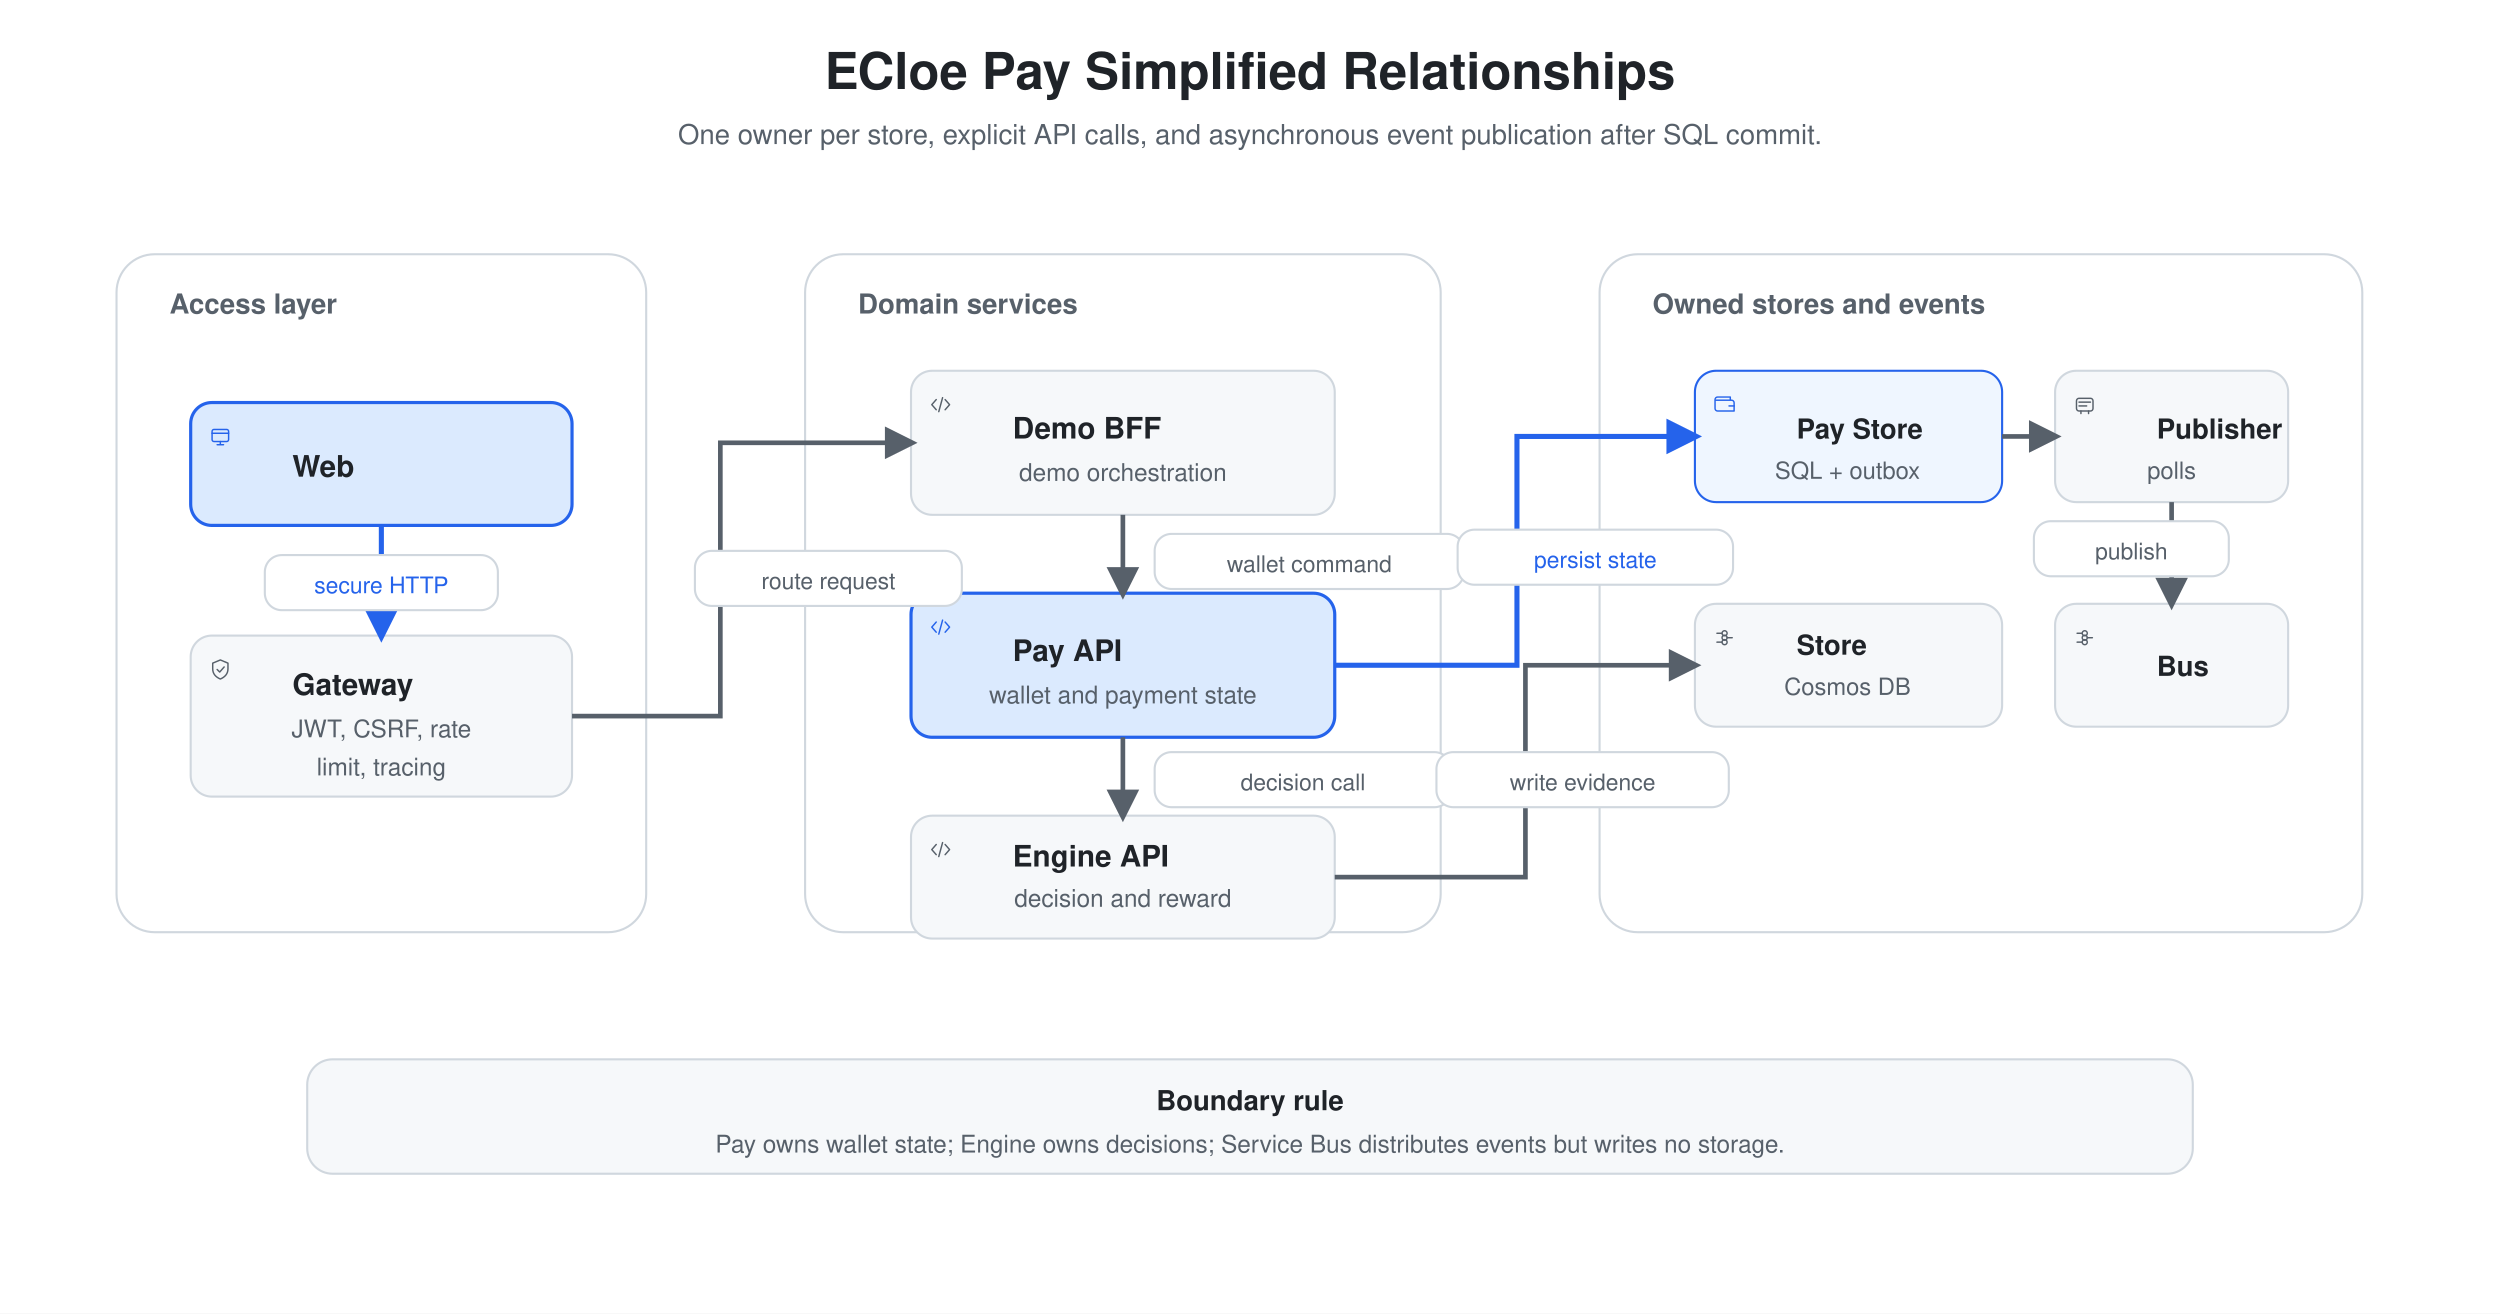
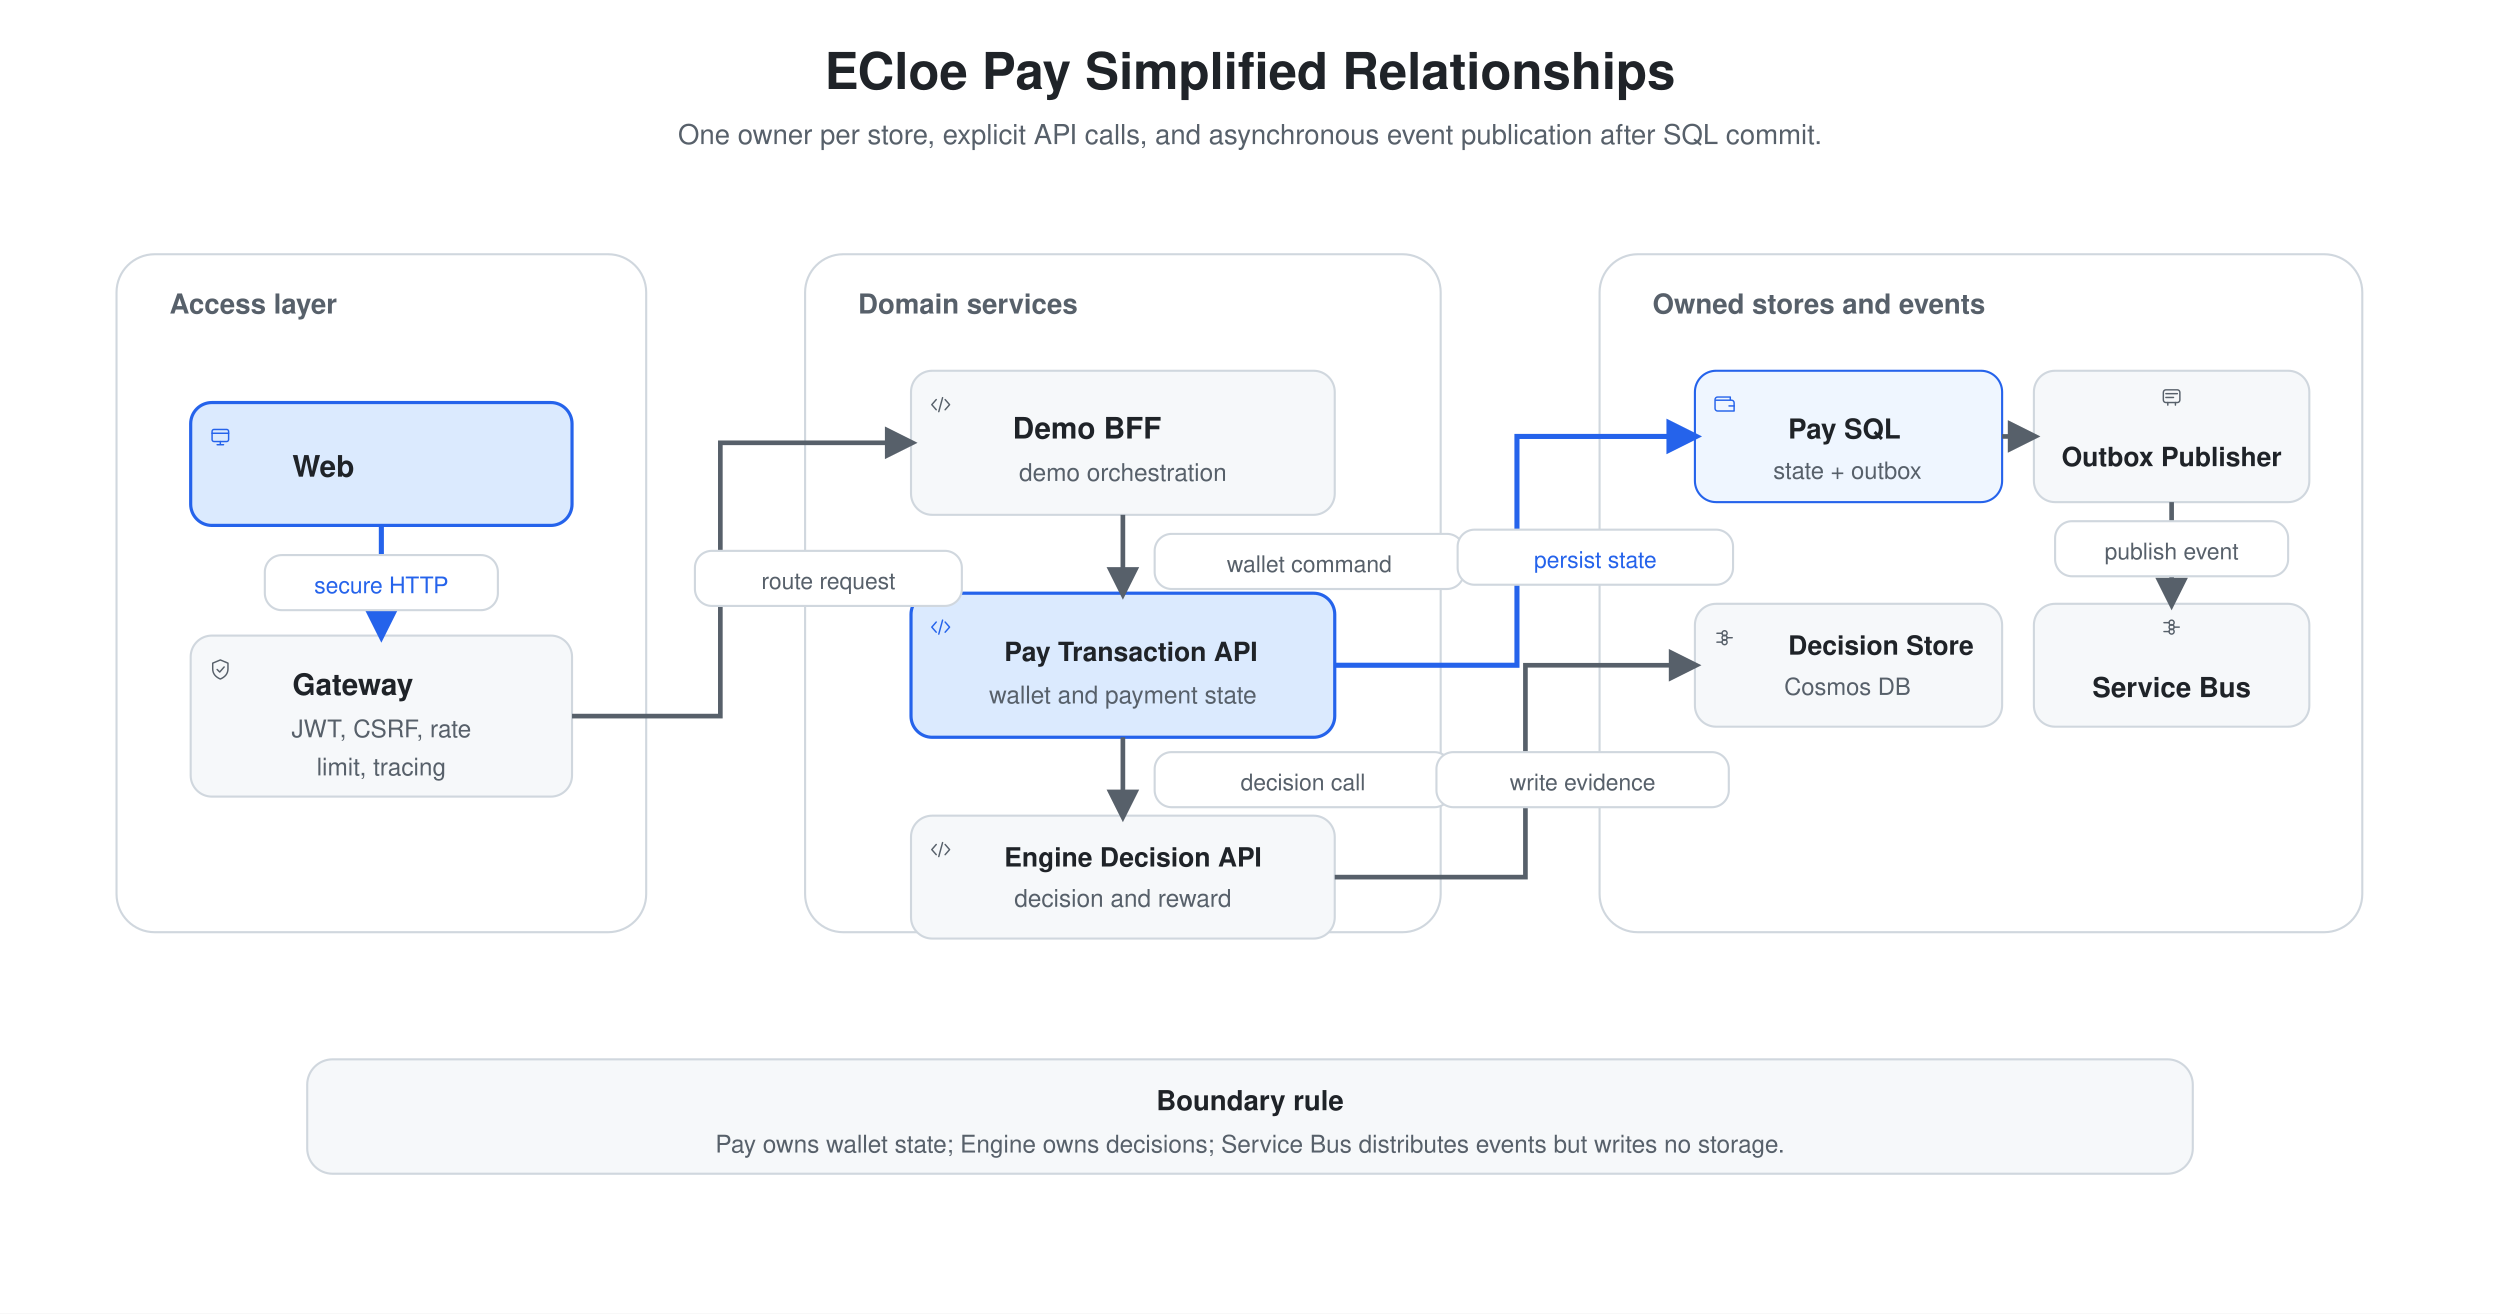
<svg xmlns="http://www.w3.org/2000/svg" viewBox="0 0 1180 620" role="img" aria-labelledby="title desc">
  <defs>
    <marker id="arrow" viewBox="0 0 10 10" refX="8" refY="5" markerWidth="7" markerHeight="7" orient="auto-start-reverse">
      <path d="M 0 0 L 10 5 L 0 10 z" fill="#57606a" />
    </marker>
    <marker id="arrow-blue" viewBox="0 0 10 10" refX="8" refY="5" markerWidth="7" markerHeight="7" orient="auto-start-reverse">
      <path d="M 0 0 L 10 5 L 0 10 z" fill="#2563eb" />
    </marker>
    <g id="icon-web" fill="none" stroke="currentColor" stroke-width="2.3" stroke-linecap="round" stroke-linejoin="round">
      <rect x="7" y="9" width="26" height="19" rx="3" />
      <path d="M7 15h26M15 33h10M20 28v5" />
    </g>
    <g id="icon-shield" fill="none" stroke="currentColor" stroke-width="2.3" stroke-linecap="round" stroke-linejoin="round">
      <path d="M20 5l12 5v9c0 8-5 13-12 16C13 32 8 27 8 19v-9l12-5z" />
      <path d="M15 20l4 4 7-8" />
    </g>
    <g id="icon-api" fill="none" stroke="currentColor" stroke-width="2.3" stroke-linecap="round" stroke-linejoin="round">
      <path d="M13 12l-7 8 7 8M27 12l7 8-7 8M23 9l-6 22" />
    </g>
    <g id="icon-wallet" fill="none" stroke="currentColor" stroke-width="2.3" stroke-linecap="round" stroke-linejoin="round">
      <path d="M7 13h24a4 4 0 0 1 4 4v13H9a4 4 0 0 1-4-4V12a4 4 0 0 1 4-4h20v5" />
      <path d="M27 22h8M29 22h1" />
    </g>
    <g id="icon-cart" fill="none" stroke="currentColor" stroke-width="2.3" stroke-linecap="round" stroke-linejoin="round">
      <path d="M6 8h4l4 17h16l4-12H13" />
      <circle cx="17" cy="32" r="2.4" />
      <circle cx="29" cy="32" r="2.4" />
    </g>
    <g id="icon-decision" fill="none" stroke="currentColor" stroke-width="2.3" stroke-linecap="round" stroke-linejoin="round">
      <path d="M8 13h8M8 27h8M24 20h8" />
      <circle cx="20" cy="13" r="4" />
      <circle cx="20" cy="27" r="4" />
      <circle cx="20" cy="20" r="4" />
    </g>
    <g id="icon-database" fill="none" stroke="currentColor" stroke-width="2.3" stroke-linecap="round" stroke-linejoin="round">
      <ellipse cx="20" cy="10" rx="12" ry="5" />
      <path d="M8 10v18c0 3 5 5 12 5s12-2 12-5V10" />
      <path d="M8 19c0 3 5 5 12 5s12-2 12-5" />
    </g>
    <g id="icon-bus" fill="none" stroke="currentColor" stroke-width="2.3" stroke-linecap="round" stroke-linejoin="round">
      <rect x="7" y="10" width="26" height="20" rx="4" />
      <path d="M11 16h18M11 22h12" />
      <path d="M14 34v-4M26 34v-4" />
    </g>
    <g id="icon-worker" fill="none" stroke="currentColor" stroke-width="2.3" stroke-linecap="round" stroke-linejoin="round">
      <circle cx="20" cy="20" r="5" />
      <path d="M20 6v5M20 29v5M6 20h5M29 20h5M10 10l4 4M26 26l4 4M30 10l-4 4M14 26l-4 4" />
    </g>
    <g id="icon-artifact" fill="none" stroke="currentColor" stroke-width="2.3" stroke-linecap="round" stroke-linejoin="round">
      <path d="M7 12h10l3 4h13v15H7z" />
      <path d="M15 25h10M20 20v10" />
    </g>
    <g id="icon-chart" fill="none" stroke="currentColor" stroke-width="2.3" stroke-linecap="round" stroke-linejoin="round">
      <path d="M8 31h24" />
      <rect x="10" y="20" width="5" height="11" rx="1" />
      <rect x="18" y="14" width="5" height="17" rx="1" />
      <rect x="26" y="9" width="5" height="22" rx="1" />
    </g>
    <g id="icon-doc" fill="none" stroke="currentColor" stroke-width="2.3" stroke-linecap="round" stroke-linejoin="round">
      <path d="M12 6h12l6 6v22H12z" />
      <path d="M24 6v8h6M16 20h12M16 26h12" />
    </g>
    <g id="icon-eye" fill="none" stroke="currentColor" stroke-width="2.3" stroke-linecap="round" stroke-linejoin="round">
      <path d="M5 20s6-9 15-9 15 9 15 9-6 9-15 9-15-9-15-9z" />
      <circle cx="20" cy="20" r="4" />
    </g>
  </defs>
  <rect width="1180" height="620" fill="#ffffff" />
  <text x="590" y="42" text-anchor="middle" font-family="Segoe UI, Helvetica, Arial, sans-serif" font-size="24" font-weight="700" fill="#1f2328">ECloe Pay Simplified Relationships</text>
  <text x="590" y="68" text-anchor="middle" font-family="Segoe UI, Helvetica, Arial, sans-serif" font-size="13" fill="#57606a">One owner per store, explicit API calls, and asynchronous event publication after SQL commit.</text>
  <rect x="55" y="120" width="250" height="320" rx="18" fill="#ffffff" stroke="#d0d7de" />
  <text x="80" y="148" font-family="Segoe UI, Helvetica, Arial, sans-serif" font-size="13" font-weight="700" fill="#57606a">Access layer</text>
  <rect x="90" y="190" width="180" height="58" rx="10" fill="#dbeafe" stroke="#2563eb" stroke-width="1.5" data-card="true" />
  <use href="#icon-web" transform="translate(98 200) scale(0.30)" color="#2563eb" aria-hidden="true" />
  <text x="138" y="225" text-anchor="start" font-family="Segoe UI, Helvetica, Arial, sans-serif" font-size="14" font-weight="700" fill="#1f2328">Web</text>
  <rect x="90" y="300" width="180" height="76" rx="10" fill="#f6f8fa" stroke="#d0d7de" data-card="true" />
  <use href="#icon-shield" transform="translate(98 310) scale(0.30)" color="#57606a" aria-hidden="true" />
  <text x="138" y="328" text-anchor="start" font-family="Segoe UI, Helvetica, Arial, sans-serif" font-size="14" font-weight="700" fill="#1f2328">Gateway</text>
  <text x="180" y="348" text-anchor="middle" font-family="Segoe UI, Helvetica, Arial, sans-serif" font-size="11.5" fill="#57606a">JWT, CSRF, rate</text>
  <text x="180" y="366" text-anchor="middle" font-family="Segoe UI, Helvetica, Arial, sans-serif" font-size="11.5" fill="#57606a">limit, tracing</text>
  <line x1="180" y1="248" x2="180" y2="300" stroke="#2563eb" stroke-width="2.4" marker-end="url(#arrow-blue)" />
  <rect x="125" y="262" width="110" height="26" rx="8" fill="#ffffff" stroke="#d0d7de" />
  <text x="180" y="280" text-anchor="middle" font-family="Segoe UI, Helvetica, Arial, sans-serif" font-size="10.8" fill="#2563eb">secure HTTP</text>
  <rect x="380" y="120" width="300" height="320" rx="18" fill="#ffffff" stroke="#d0d7de" />
  <text x="405" y="148" font-family="Segoe UI, Helvetica, Arial, sans-serif" font-size="13" font-weight="700" fill="#57606a">Domain services</text>
  <rect x="430" y="175" width="200" height="68" rx="10" fill="#f6f8fa" stroke="#d0d7de" data-card="true" />
  <use href="#icon-api" transform="translate(438 185) scale(0.30)" color="#57606a" aria-hidden="true" />
  <text x="478" y="207" text-anchor="start" font-family="Segoe UI, Helvetica, Arial, sans-serif" font-size="14" font-weight="700" fill="#1f2328">Demo BFF</text>
  <text x="530" y="227" text-anchor="middle" font-family="Segoe UI, Helvetica, Arial, sans-serif" font-size="11.5" fill="#57606a">demo orchestration</text>
  <rect x="430" y="280" width="200" height="68" rx="10" fill="#dbeafe" stroke="#2563eb" stroke-width="1.5" data-card="true" />
  <use href="#icon-api" transform="translate(438 290) scale(0.30)" color="#2563eb" aria-hidden="true" />
-   <text x="478" y="312" text-anchor="start" font-family="Segoe UI, Helvetica, Arial, sans-serif" font-size="14" font-weight="700" fill="#1f2328">Pay API</text>
+   <text x="474" y="312" text-anchor="start" font-family="Segoe UI, Helvetica, Arial, sans-serif" font-size="12.5" font-weight="700" fill="#1f2328">Pay Transaction API</text>
  <text x="530" y="332" text-anchor="middle" font-family="Segoe UI, Helvetica, Arial, sans-serif" font-size="11.5" fill="#57606a">wallet and payment state</text>
  <rect x="430" y="385" width="200" height="58" rx="10" fill="#f6f8fa" stroke="#d0d7de" data-card="true" />
  <use href="#icon-api" transform="translate(438 395) scale(0.30)" color="#57606a" aria-hidden="true" />
-   <text x="478" y="409" text-anchor="start" font-family="Segoe UI, Helvetica, Arial, sans-serif" font-size="14" font-weight="700" fill="#1f2328">Engine API</text>
+   <text x="474" y="409" text-anchor="start" font-family="Segoe UI, Helvetica, Arial, sans-serif" font-size="12.5" font-weight="700" fill="#1f2328">Engine Decision API</text>
  <text x="530" y="428" text-anchor="middle" font-family="Segoe UI, Helvetica, Arial, sans-serif" font-size="11.5" fill="#57606a">decision and reward</text>
  <polyline points="270,338 340,338 340,209 430,209" fill="none" stroke="#57606a" stroke-width="2.2" marker-end="url(#arrow)" />
  <line x1="530" y1="243" x2="530" y2="280" stroke="#57606a" stroke-width="2.2" marker-end="url(#arrow)" />
  <line x1="530" y1="348" x2="530" y2="385" stroke="#57606a" stroke-width="2.2" marker-end="url(#arrow)" />
  <rect x="328" y="260" width="126" height="26" rx="8" fill="#ffffff" stroke="#d0d7de" />
  <text x="391" y="278" text-anchor="middle" font-family="Segoe UI, Helvetica, Arial, sans-serif" font-size="10.8" fill="#57606a">route request</text>
  <rect x="545" y="252" width="146" height="26" rx="8" fill="#ffffff" stroke="#d0d7de" />
  <text x="618" y="270" text-anchor="middle" font-family="Segoe UI, Helvetica, Arial, sans-serif" font-size="10.8" fill="#57606a">wallet command</text>
  <rect x="545" y="355" width="140" height="26" rx="8" fill="#ffffff" stroke="#d0d7de" />
  <text x="615" y="373" text-anchor="middle" font-family="Segoe UI, Helvetica, Arial, sans-serif" font-size="10.8" fill="#57606a">decision call</text>
  <rect x="755" y="120" width="360" height="320" rx="18" fill="#ffffff" stroke="#d0d7de" />
  <text x="780" y="148" font-family="Segoe UI, Helvetica, Arial, sans-serif" font-size="13" font-weight="700" fill="#57606a">Owned stores and events</text>
  <rect x="800" y="175" width="145" height="62" rx="10" fill="#eff6ff" stroke="#2563eb" data-card="true" />
  <use href="#icon-wallet" transform="translate(808 185) scale(0.30)" color="#2563eb" aria-hidden="true" />
-   <text x="848" y="207" text-anchor="start" font-family="Segoe UI, Helvetica, Arial, sans-serif" font-size="13" font-weight="700" fill="#1f2328">Pay Store</text>
-   <text x="872" y="226" text-anchor="middle" font-family="Segoe UI, Helvetica, Arial, sans-serif" font-size="11.2" fill="#57606a">SQL + outbox</text>
-   <rect x="970" y="175" width="110" height="62" rx="10" fill="#f6f8fa" stroke="#d0d7de" data-card="true" />
-   <use href="#icon-bus" transform="translate(978 185) scale(0.30)" color="#57606a" aria-hidden="true" />
-   <text x="1018" y="207" text-anchor="start" font-family="Segoe UI, Helvetica, Arial, sans-serif" font-size="13" font-weight="700" fill="#1f2328">Publisher</text>
-   <text x="1025" y="226" text-anchor="middle" font-family="Segoe UI, Helvetica, Arial, sans-serif" font-size="11.2" fill="#57606a">polls</text>
-   <rect x="970" y="285" width="110" height="58" rx="10" fill="#f6f8fa" stroke="#d0d7de" data-card="true" />
-   <use href="#icon-decision" transform="translate(978 295) scale(0.30)" color="#57606a" aria-hidden="true" />
-   <text x="1018" y="319" text-anchor="start" font-family="Segoe UI, Helvetica, Arial, sans-serif" font-size="13" font-weight="700" fill="#1f2328">Bus</text>
+   <text x="844" y="207" text-anchor="start" font-family="Segoe UI, Helvetica, Arial, sans-serif" font-size="13" font-weight="700" fill="#1f2328">Pay SQL</text>
+   <text x="872" y="226" text-anchor="middle" font-family="Segoe UI, Helvetica, Arial, sans-serif" font-size="11.2" fill="#57606a">state + outbox</text>
+   <rect x="960" y="175" width="130" height="62" rx="10" fill="#f6f8fa" stroke="#d0d7de" data-card="true" />
+   <use href="#icon-bus" transform="translate(1019 181) scale(0.30)" color="#57606a" aria-hidden="true" />
+   <text x="1025" y="220" text-anchor="middle" font-family="Segoe UI, Helvetica, Arial, sans-serif" font-size="12.5" font-weight="700" fill="#1f2328">Outbox Publisher</text>
+   <rect x="960" y="285" width="130" height="58" rx="10" fill="#f6f8fa" stroke="#d0d7de" data-card="true" />
+   <use href="#icon-decision" transform="translate(1019 290) scale(0.30)" color="#57606a" aria-hidden="true" />
+   <text x="1025" y="329" text-anchor="middle" font-family="Segoe UI, Helvetica, Arial, sans-serif" font-size="13" font-weight="700" fill="#1f2328">Service Bus</text>
  <rect x="800" y="285" width="145" height="58" rx="10" fill="#f6f8fa" stroke="#d0d7de" data-card="true" />
  <use href="#icon-decision" transform="translate(808 295) scale(0.30)" color="#57606a" aria-hidden="true" />
-   <text x="848" y="309" text-anchor="start" font-family="Segoe UI, Helvetica, Arial, sans-serif" font-size="13" font-weight="700" fill="#1f2328">Store</text>
+   <text x="844" y="309" text-anchor="start" font-family="Segoe UI, Helvetica, Arial, sans-serif" font-size="12.5" font-weight="700" fill="#1f2328">Decision Store</text>
  <text x="872" y="328" text-anchor="middle" font-family="Segoe UI, Helvetica, Arial, sans-serif" font-size="11.2" fill="#57606a">Cosmos DB</text>
  <polyline points="630,314 716,314 716,206 800,206" fill="none" stroke="#2563eb" stroke-width="2.4" marker-end="url(#arrow-blue)" />
-   <line x1="945" y1="206" x2="970" y2="206" stroke="#57606a" stroke-width="2.2" marker-end="url(#arrow)" />
+   <line x1="945" y1="206" x2="960" y2="206" stroke="#57606a" stroke-width="2.2" marker-end="url(#arrow)" />
  <line x1="1025" y1="237" x2="1025" y2="285" stroke="#57606a" stroke-width="2.2" marker-end="url(#arrow)" />
  <polyline points="630,414 720,414 720,314 800,314" fill="none" stroke="#57606a" stroke-width="2.2" marker-end="url(#arrow)" />
  <rect x="688" y="250" width="130" height="26" rx="8" fill="#ffffff" stroke="#d0d7de" />
  <text x="753" y="268" text-anchor="middle" font-family="Segoe UI, Helvetica, Arial, sans-serif" font-size="10.8" fill="#2563eb">persist state</text>
-   <rect x="960" y="246" width="92" height="26" rx="8" fill="#ffffff" stroke="#d0d7de" />
-   <text x="1006" y="264" text-anchor="middle" font-family="Segoe UI, Helvetica, Arial, sans-serif" font-size="10.8" fill="#57606a">publish</text>
+   <rect x="970" y="246" width="110" height="26" rx="8" fill="#ffffff" stroke="#d0d7de" />
+   <text x="1025" y="264" text-anchor="middle" font-family="Segoe UI, Helvetica, Arial, sans-serif" font-size="10.8" fill="#57606a">publish event</text>
  <rect x="678" y="355" width="138" height="26" rx="8" fill="#ffffff" stroke="#d0d7de" />
  <text x="747" y="373" text-anchor="middle" font-family="Segoe UI, Helvetica, Arial, sans-serif" font-size="10.8" fill="#57606a">write evidence</text>
  <rect x="145" y="500" width="890" height="54" rx="12" fill="#f6f8fa" stroke="#d0d7de" />
  <text x="590" y="524" text-anchor="middle" font-family="Segoe UI, Helvetica, Arial, sans-serif" font-size="13" font-weight="700" fill="#1f2328">Boundary rule</text>
  <text x="590" y="544" text-anchor="middle" font-family="Segoe UI, Helvetica, Arial, sans-serif" font-size="11.5" fill="#57606a">Pay owns wallet state; Engine owns decisions; Service Bus distributes events but writes no storage.</text>
</svg>
